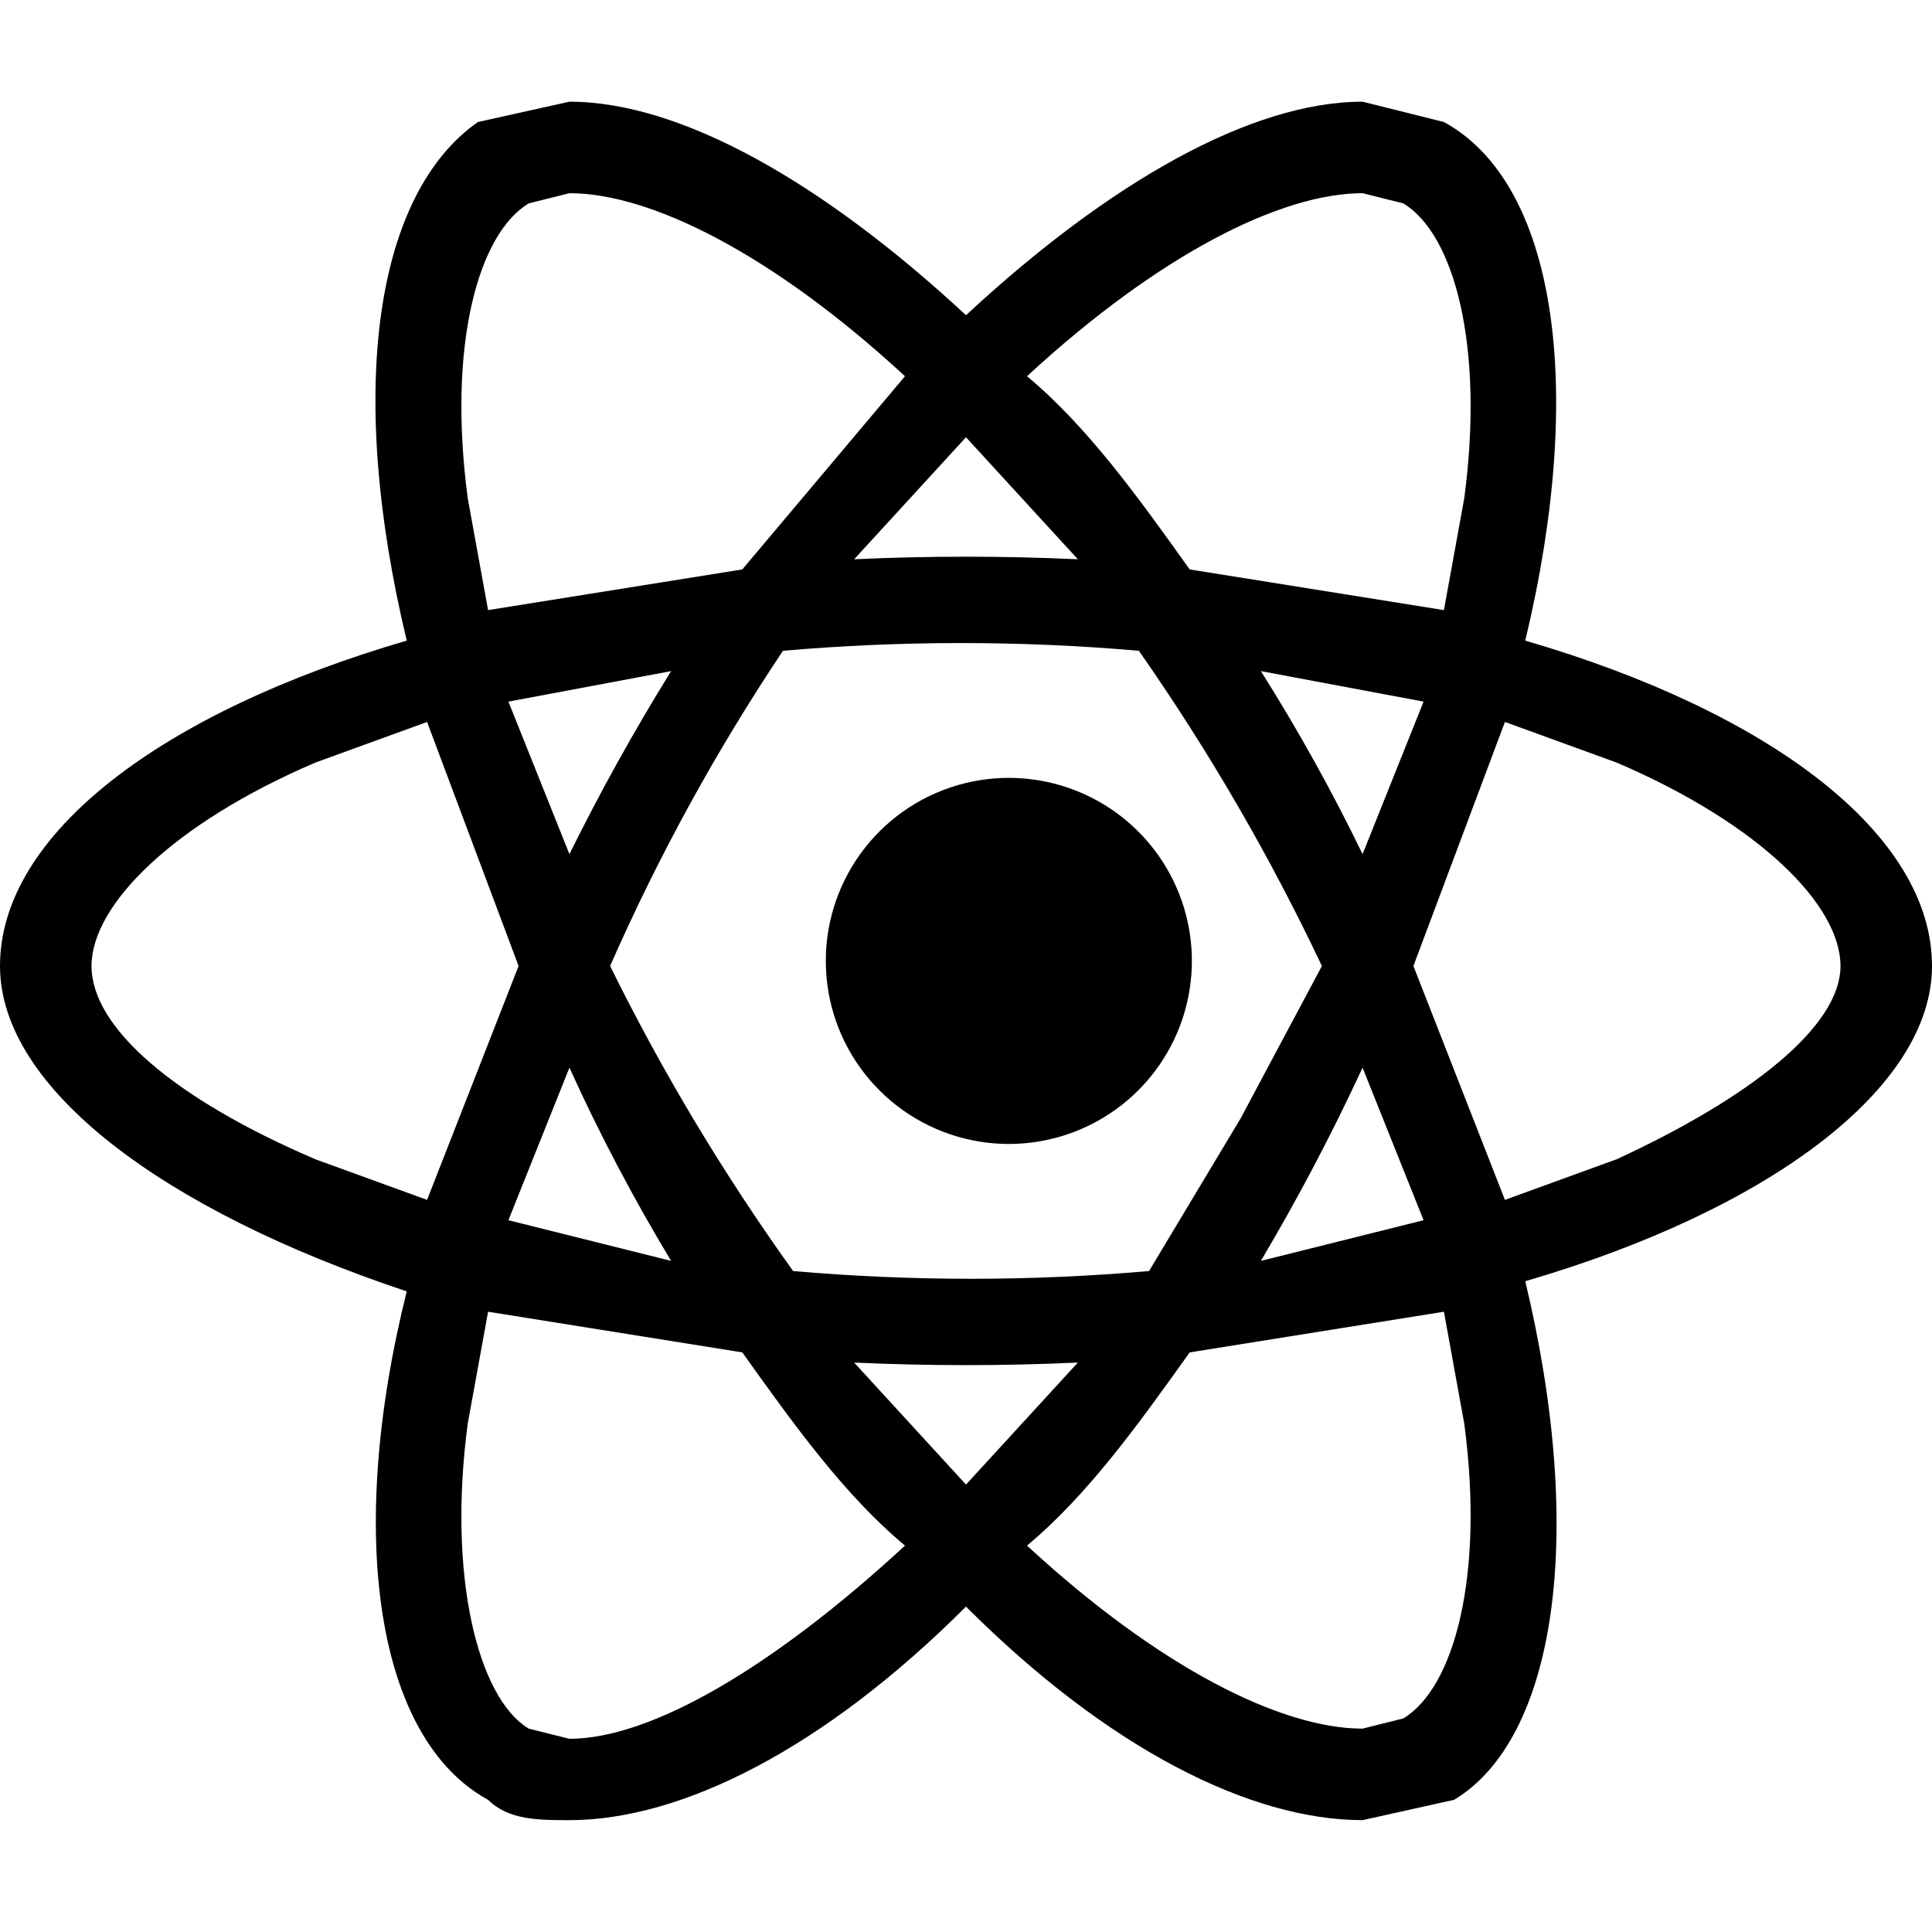
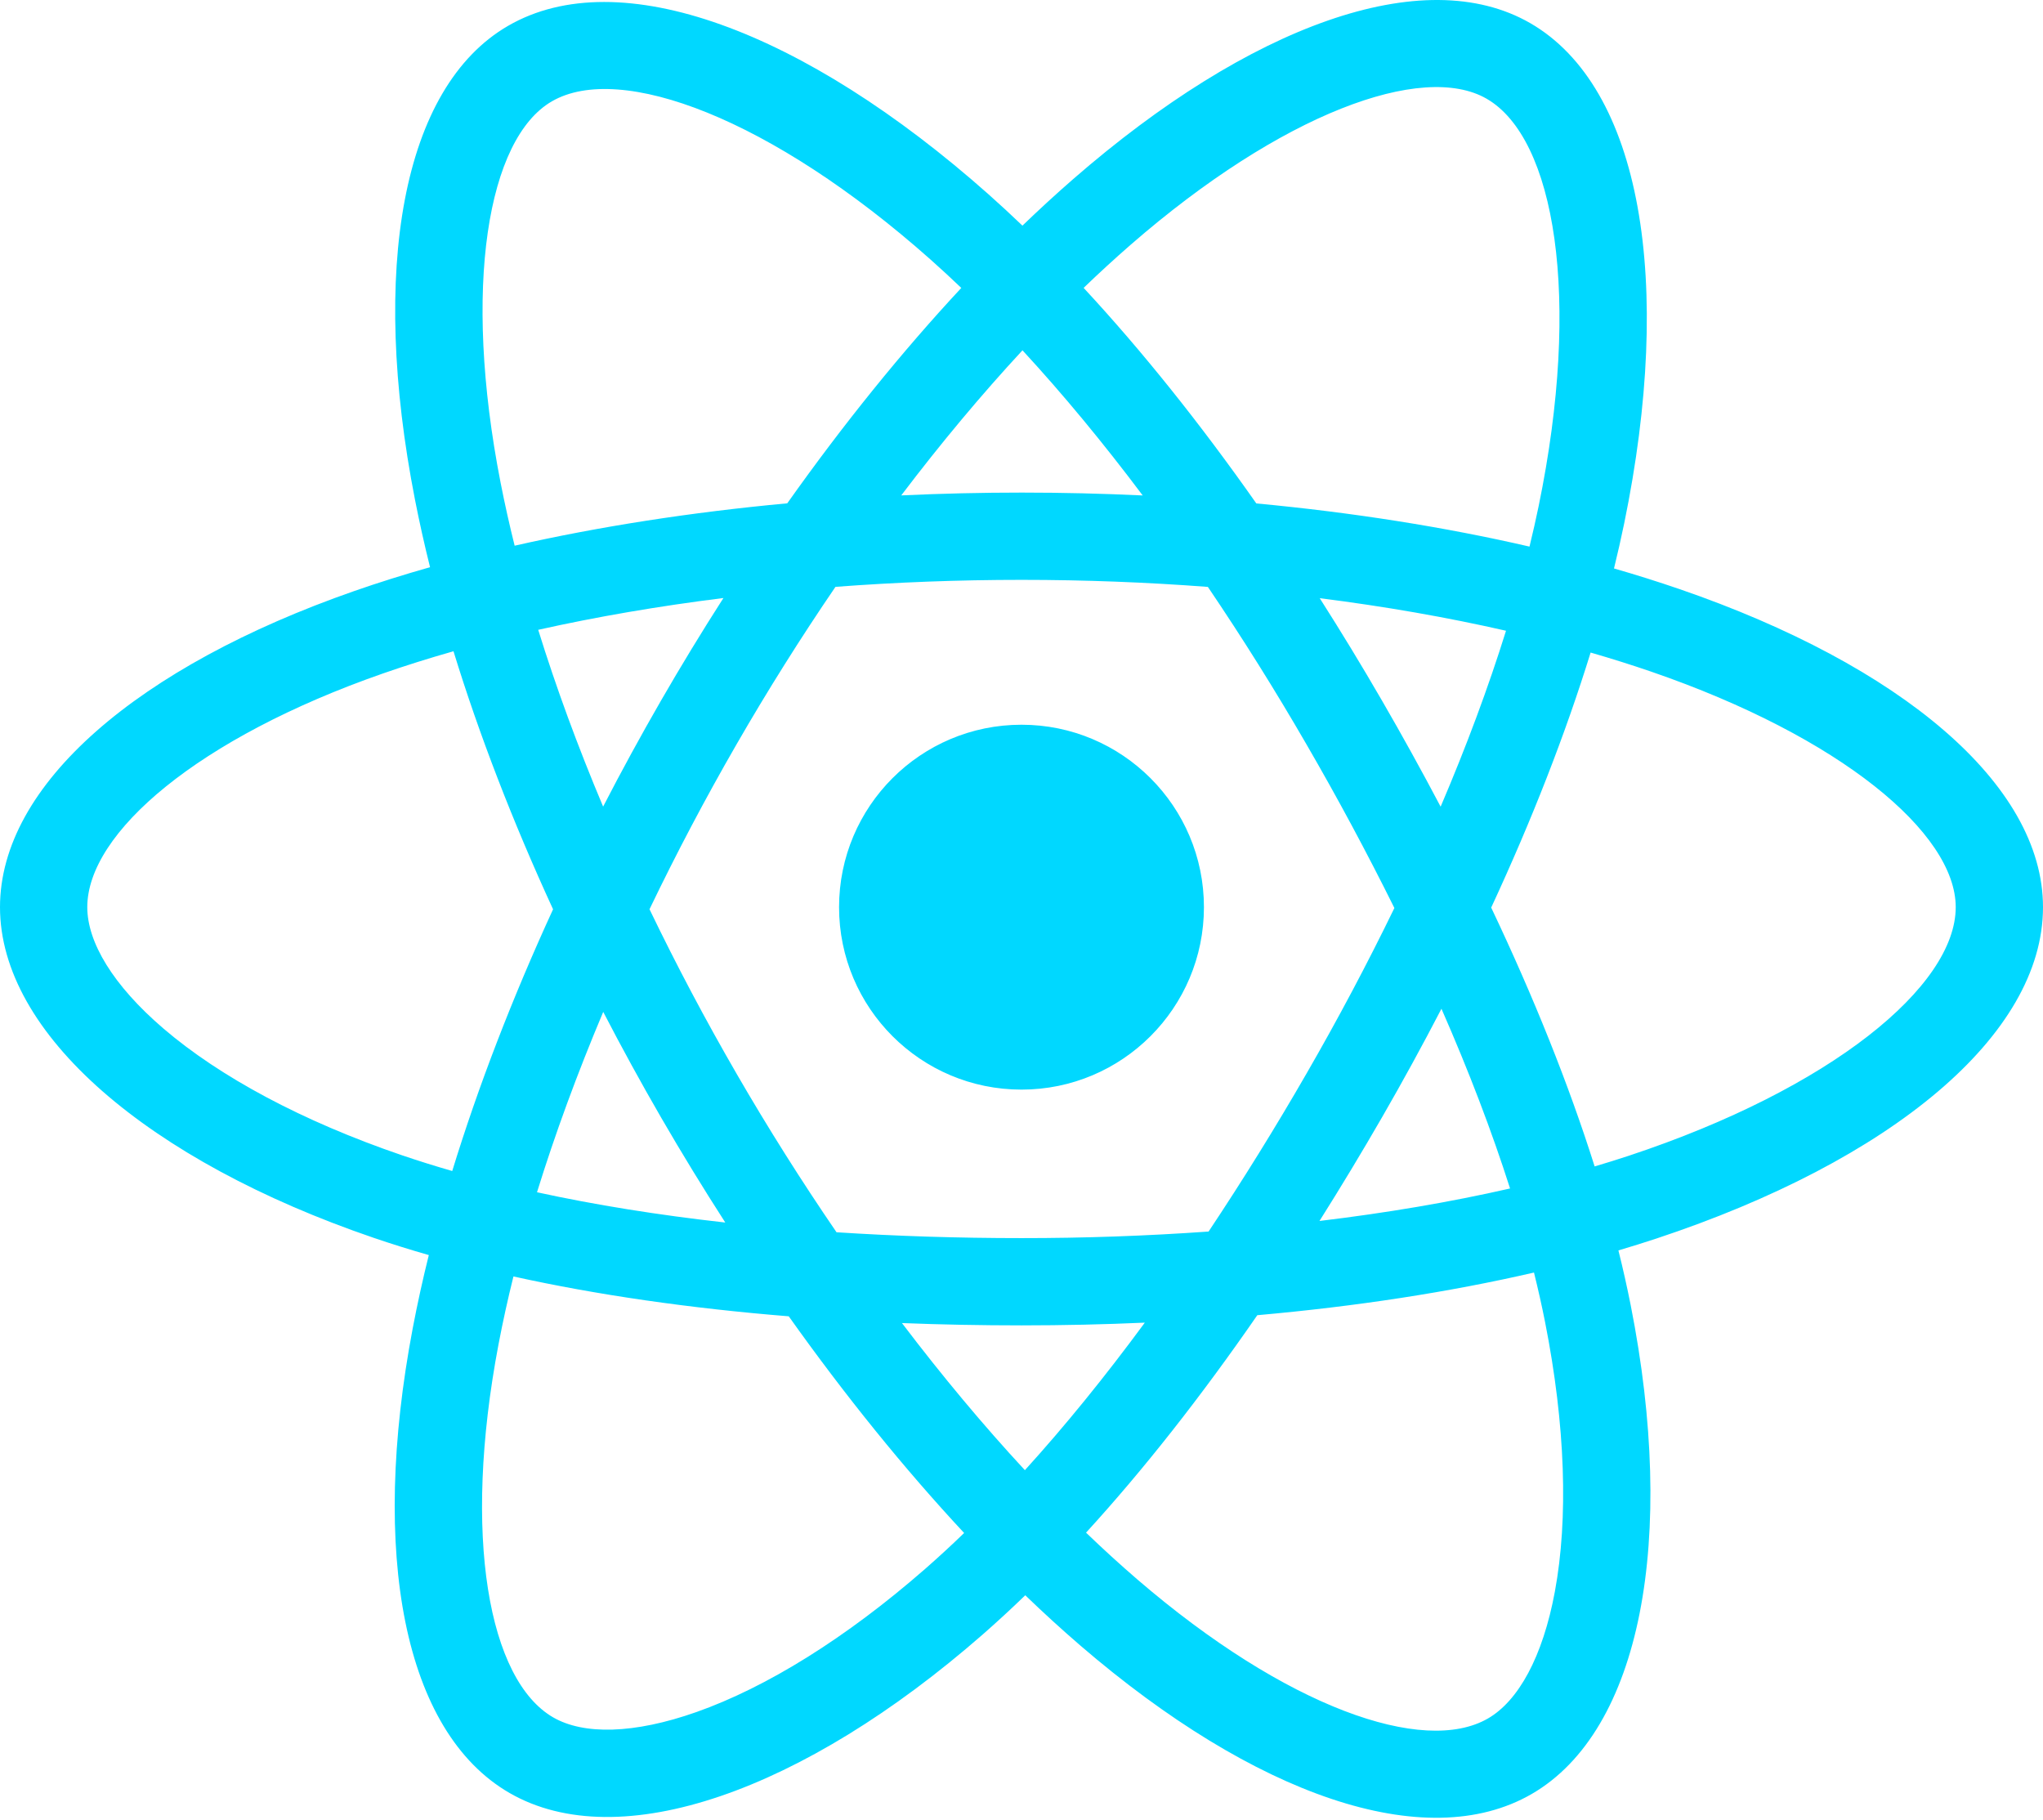
- <svg xmlns="http://www.w3.org/2000/svg" fill="none" viewBox="0 0 190 190">
-   <path fill="currentColor" d="M190 95c0-13-16-25-40-32 6-25 3-45-8-51l-8-2v9l4 1c5 3 8 14 6 29l-2 11-25-4c-5-7-10-14-16-19 13-12 25-18 33-18v-9c-11 0-25 8-39 21-14-13-28-21-39-21v9c8 0 20 6 33 18L73 56l-25 4-2-11c-2-15 1-26 6-29l4-1v-9l-9 2c-10 7-13 26-7 51C16 70 0 82 0 95c0 12 16 24 40 32-6 24-3 44 8 50 2 2 5 2 8 2 11 0 25-7 39-21 14 14 28 21 39 21l9-2c10-6 13-26 7-51 24-7 40-19 40-31Zm-50-26-6 15a184 184 0 0 0-10-18l16 3Zm-18 41-9 15a202 202 0 0 1-35 0 213 213 0 0 1-18-30 202 202 0 0 1 17-31 202 202 0 0 1 35 0 213 213 0 0 1 18 31l-8 15Zm12-5 6 15-16 4a212 212 0 0 0 10-19Zm-39 41-11-12a240 240 0 0 0 22 0l-11 12Zm-29-22-16-4 6-15a183 183 0 0 0 10 19Zm29-81 11 12a240 240 0 0 0-22 0l11-12ZM66 66a214 214 0 0 0-10 18l-6-15 16-3Zm-35 48c-14-6-22-13-22-19s8-14 22-20l11-4 9 24-9 23-11-4Zm21 56c-5-3-8-15-6-30l2-11 25 4c5 7 10 14 16 19-13 12-25 19-33 19l-4-1Zm92-30c2 15-1 26-6 29l-4 1c-8 0-20-6-33-18 6-5 11-12 16-19l25-4 2 11Zm15-26-11 4-9-23 9-24 11 4c14 6 22 14 22 20s-9 13-22 19Z" />
-   <path fill="currentColor" d="M95 112a18 18 0 1 0 0-35 18 18 0 0 0 0 35Z" />
+ <svg xmlns="http://www.w3.org/2000/svg" width="256" height="228" preserveAspectRatio="xMidYMid">
+   <path d="M210.483 73.824a171.49 171.49 0 0 0-8.24-2.597c.465-1.9.893-3.777 1.273-5.621 6.238-30.281 2.16-54.676-11.769-62.708-13.355-7.7-35.196.329-57.254 19.526a171.23 171.23 0 0 0-6.375 5.848 155.866 155.866 0 0 0-4.241-3.917C100.759 3.829 77.587-4.822 63.673 3.233 50.33 10.957 46.379 33.89 51.995 62.588a170.974 170.974 0 0 0 1.892 8.48c-3.28.932-6.445 1.924-9.474 2.98C17.309 83.498 0 98.307 0 113.668c0 15.865 18.582 31.778 46.812 41.427a145.52 145.52 0 0 0 6.921 2.165 167.467 167.467 0 0 0-2.01 9.138c-5.354 28.2-1.173 50.591 12.134 58.266 13.744 7.926 36.812-.22 59.273-19.855a145.567 145.567 0 0 0 5.342-4.923 168.064 168.064 0 0 0 6.92 6.314c21.758 18.722 43.246 26.282 56.54 18.586 13.731-7.949 18.194-32.003 12.4-61.268a145.016 145.016 0 0 0-1.535-6.842c1.62-.48 3.21-.974 4.76-1.488 29.348-9.723 48.443-25.443 48.443-41.52 0-15.417-17.868-30.326-45.517-39.844Zm-6.365 70.984c-1.4.463-2.836.91-4.3 1.345-3.24-10.257-7.612-21.163-12.963-32.432 5.106-11 9.31-21.767 12.459-31.957 2.619.758 5.16 1.557 7.61 2.4 23.69 8.156 38.14 20.213 38.14 29.504 0 9.896-15.606 22.743-40.946 31.14Zm-10.514 20.834c2.562 12.94 2.927 24.64 1.23 33.787-1.524 8.219-4.59 13.698-8.382 15.893-8.067 4.67-25.32-1.4-43.927-17.412a156.726 156.726 0 0 1-6.437-5.87c7.214-7.889 14.423-17.06 21.459-27.246 12.376-1.098 24.068-2.894 34.671-5.345.522 2.107.986 4.173 1.386 6.193ZM87.276 214.515c-7.882 2.783-14.16 2.863-17.955.675-8.075-4.657-11.432-22.636-6.853-46.752a156.923 156.923 0 0 1 1.869-8.499c10.486 2.32 22.093 3.988 34.498 4.994 7.084 9.967 14.501 19.128 21.976 27.15a134.668 134.668 0 0 1-4.877 4.492c-9.933 8.682-19.886 14.842-28.658 17.94ZM50.35 144.747c-12.483-4.267-22.792-9.812-29.858-15.863-6.35-5.437-9.555-10.836-9.555-15.216 0-9.322 13.897-21.212 37.076-29.293 2.813-.98 5.757-1.905 8.812-2.773 3.204 10.42 7.406 21.315 12.477 32.332-5.137 11.18-9.399 22.249-12.634 32.792a134.718 134.718 0 0 1-6.318-1.979Zm12.378-84.26c-4.811-24.587-1.616-43.134 6.425-47.789 8.564-4.958 27.502 2.111 47.463 19.835a144.318 144.318 0 0 1 3.841 3.545c-7.438 7.987-14.787 17.08-21.808 26.988-12.04 1.116-23.565 2.908-34.161 5.309a160.342 160.342 0 0 1-1.76-7.887Zm110.427 27.268a347.8 347.8 0 0 0-7.785-12.803c8.168 1.033 15.994 2.404 23.343 4.08-2.206 7.072-4.956 14.465-8.193 22.045a381.151 381.151 0 0 0-7.365-13.322Zm-45.032-43.861c5.044 5.465 10.096 11.566 15.065 18.186a322.04 322.04 0 0 0-30.257-.006c4.974-6.559 10.069-12.652 15.192-18.18ZM82.802 87.83a323.167 323.167 0 0 0-7.227 13.238c-3.184-7.553-5.909-14.98-8.134-22.152 7.304-1.634 15.093-2.97 23.209-3.984a321.524 321.524 0 0 0-7.848 12.897Zm8.081 65.352c-8.385-.936-16.291-2.203-23.593-3.793 2.26-7.3 5.045-14.885 8.298-22.6a321.187 321.187 0 0 0 7.257 13.246c2.594 4.48 5.28 8.868 8.038 13.147Zm37.542 31.03c-5.184-5.592-10.354-11.779-15.403-18.433 4.902.192 9.899.29 14.978.29 5.218 0 10.376-.117 15.453-.343-4.985 6.774-10.018 12.97-15.028 18.486Zm52.198-57.817c3.422 7.8 6.306 15.345 8.596 22.52-7.422 1.694-15.436 3.058-23.88 4.071a382.417 382.417 0 0 0 7.859-13.026 347.403 347.403 0 0 0 7.425-13.565Zm-16.898 8.101a358.557 358.557 0 0 1-12.281 19.815 329.4 329.4 0 0 1-23.444.823c-7.967 0-15.716-.248-23.178-.732a310.202 310.202 0 0 1-12.513-19.846h.001a307.41 307.41 0 0 1-10.923-20.627 310.278 310.278 0 0 1 10.89-20.637l-.001.001a307.318 307.318 0 0 1 12.413-19.761c7.613-.576 15.42-.876 23.31-.876H128c7.926 0 15.743.303 23.354.883a329.357 329.357 0 0 1 12.335 19.695 358.489 358.489 0 0 1 11.036 20.54 329.472 329.472 0 0 1-11 20.722Zm22.56-122.124c8.572 4.944 11.906 24.881 6.52 51.026-.344 1.668-.73 3.367-1.15 5.09-10.622-2.452-22.155-4.275-34.23-5.408-7.034-10.017-14.323-19.124-21.64-27.008a160.789 160.789 0 0 1 5.888-5.4c18.9-16.447 36.564-22.941 44.612-18.3ZM128 90.808c12.625 0 22.86 10.235 22.86 22.86s-10.235 22.86-22.86 22.86-22.86-10.235-22.86-22.86 10.235-22.86 22.86-22.86Z" fill="#00D8FF" />
</svg>
